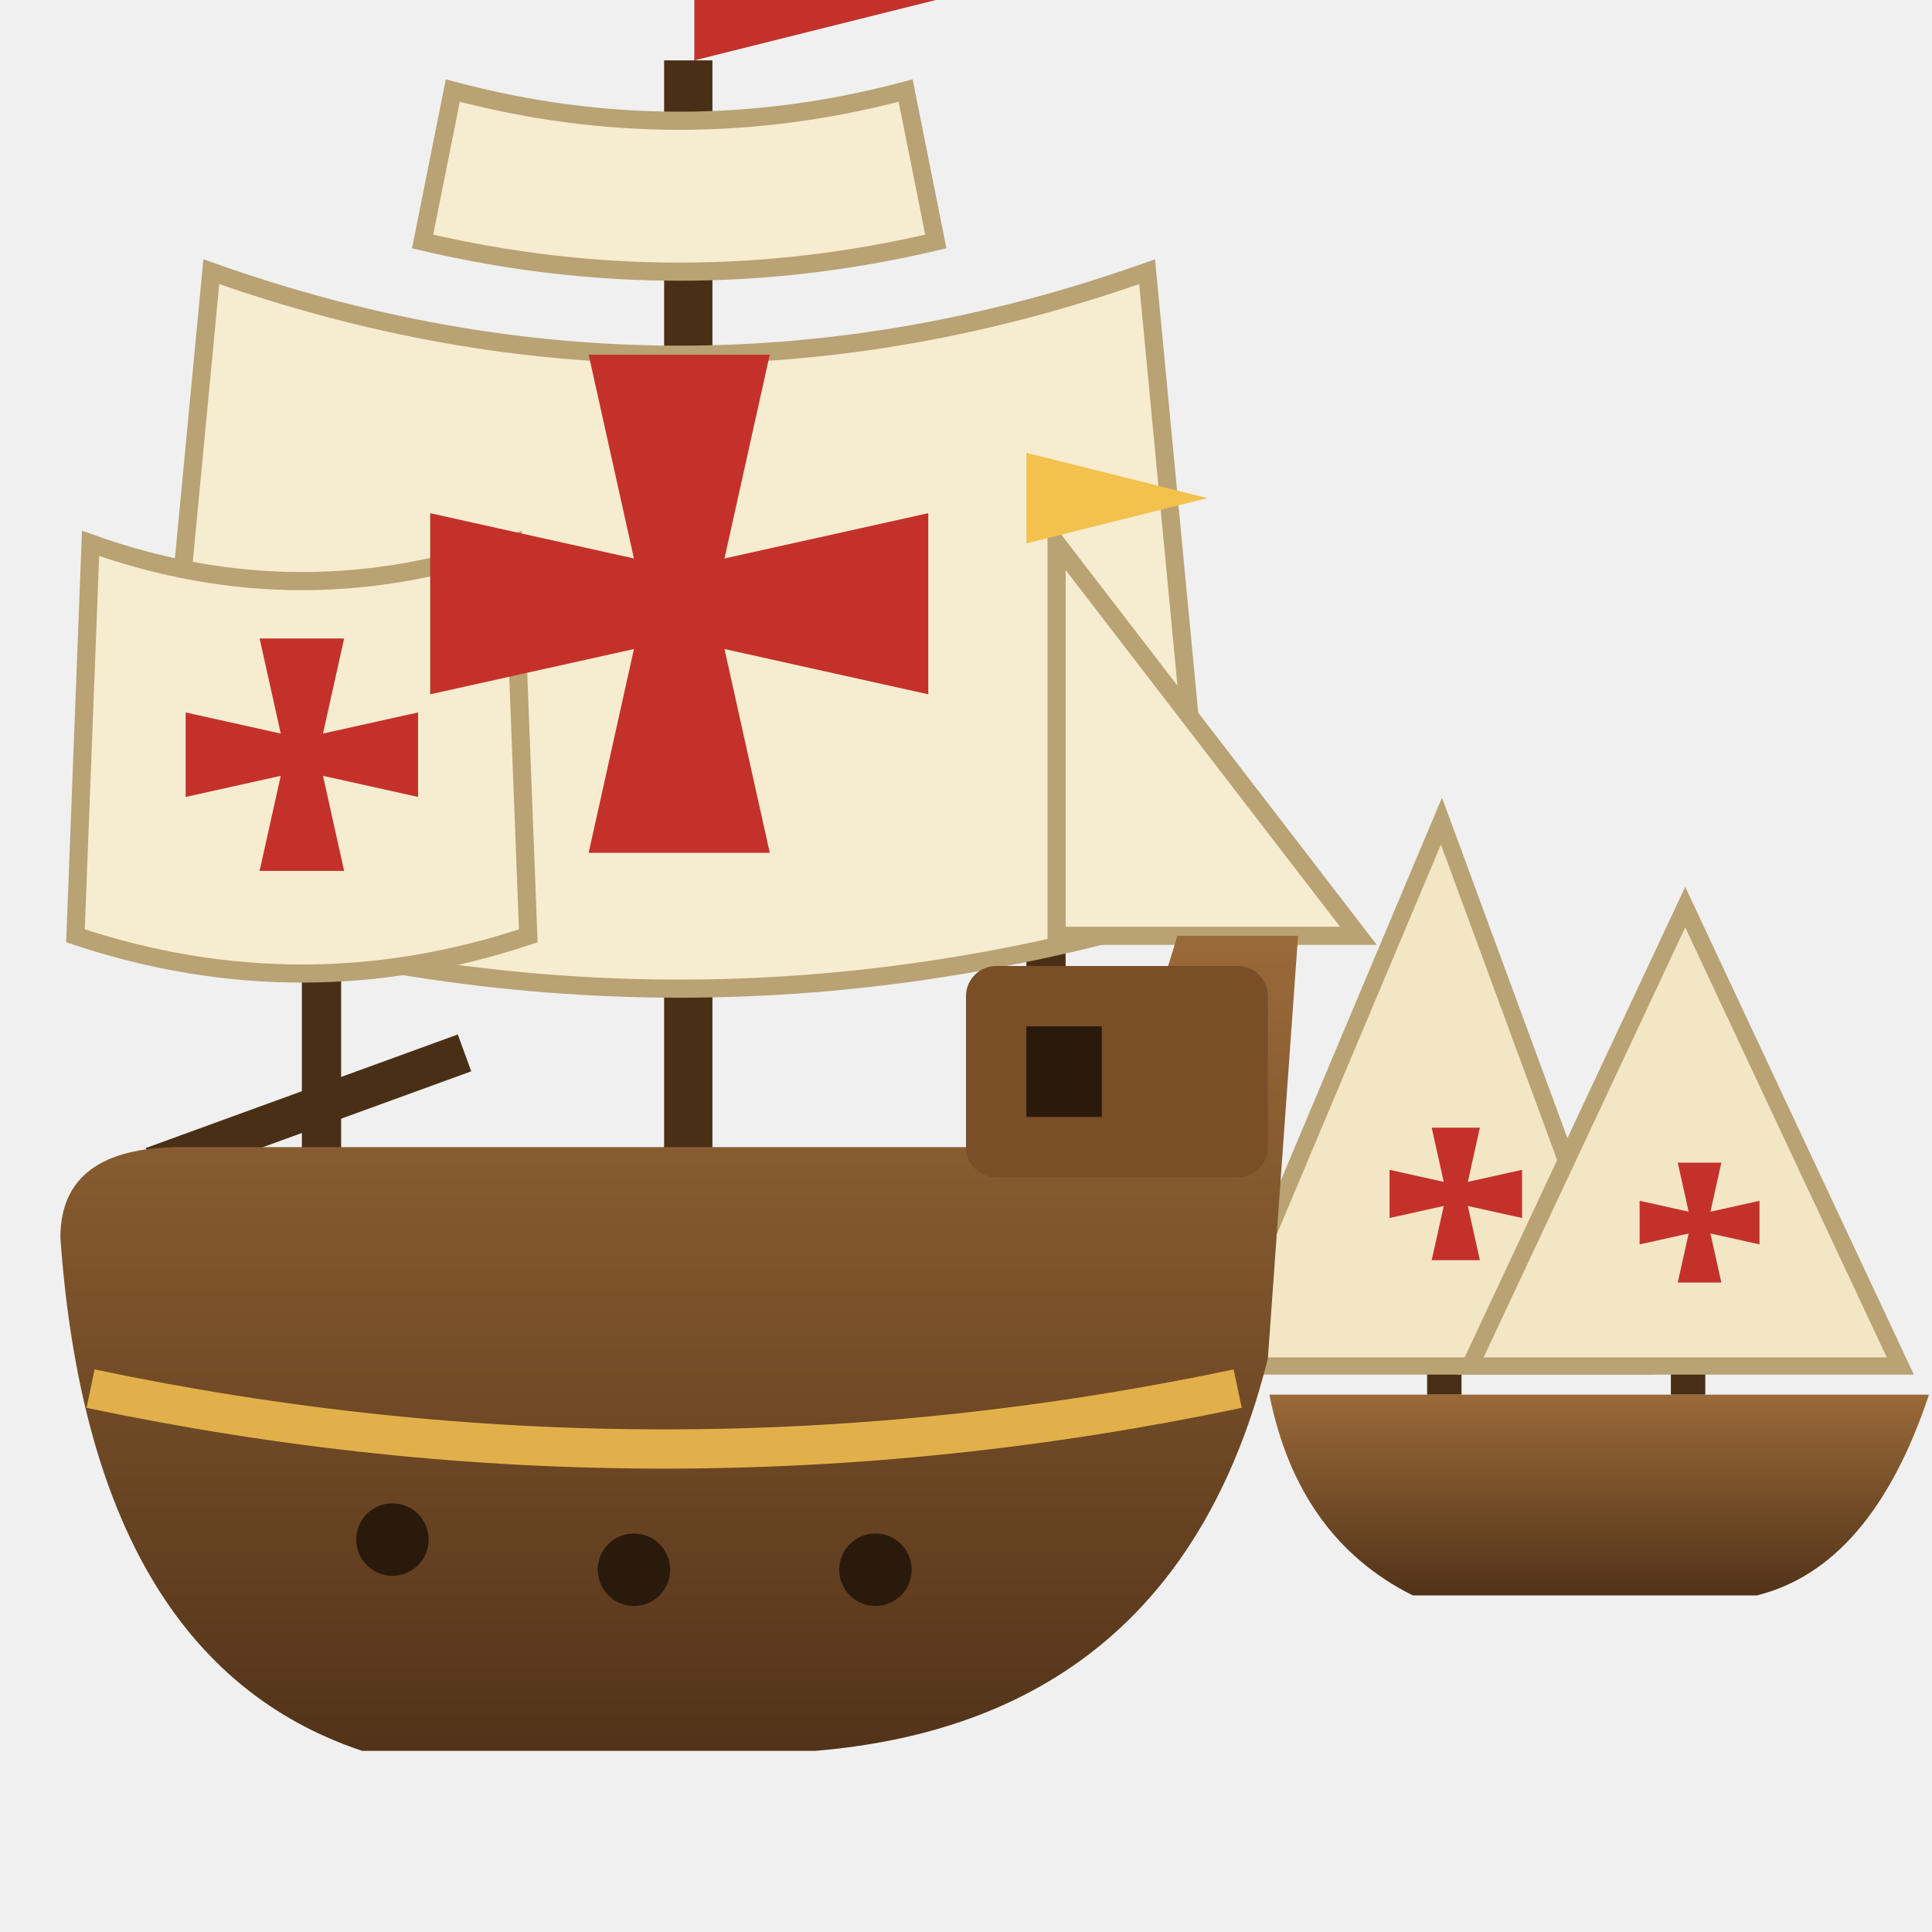
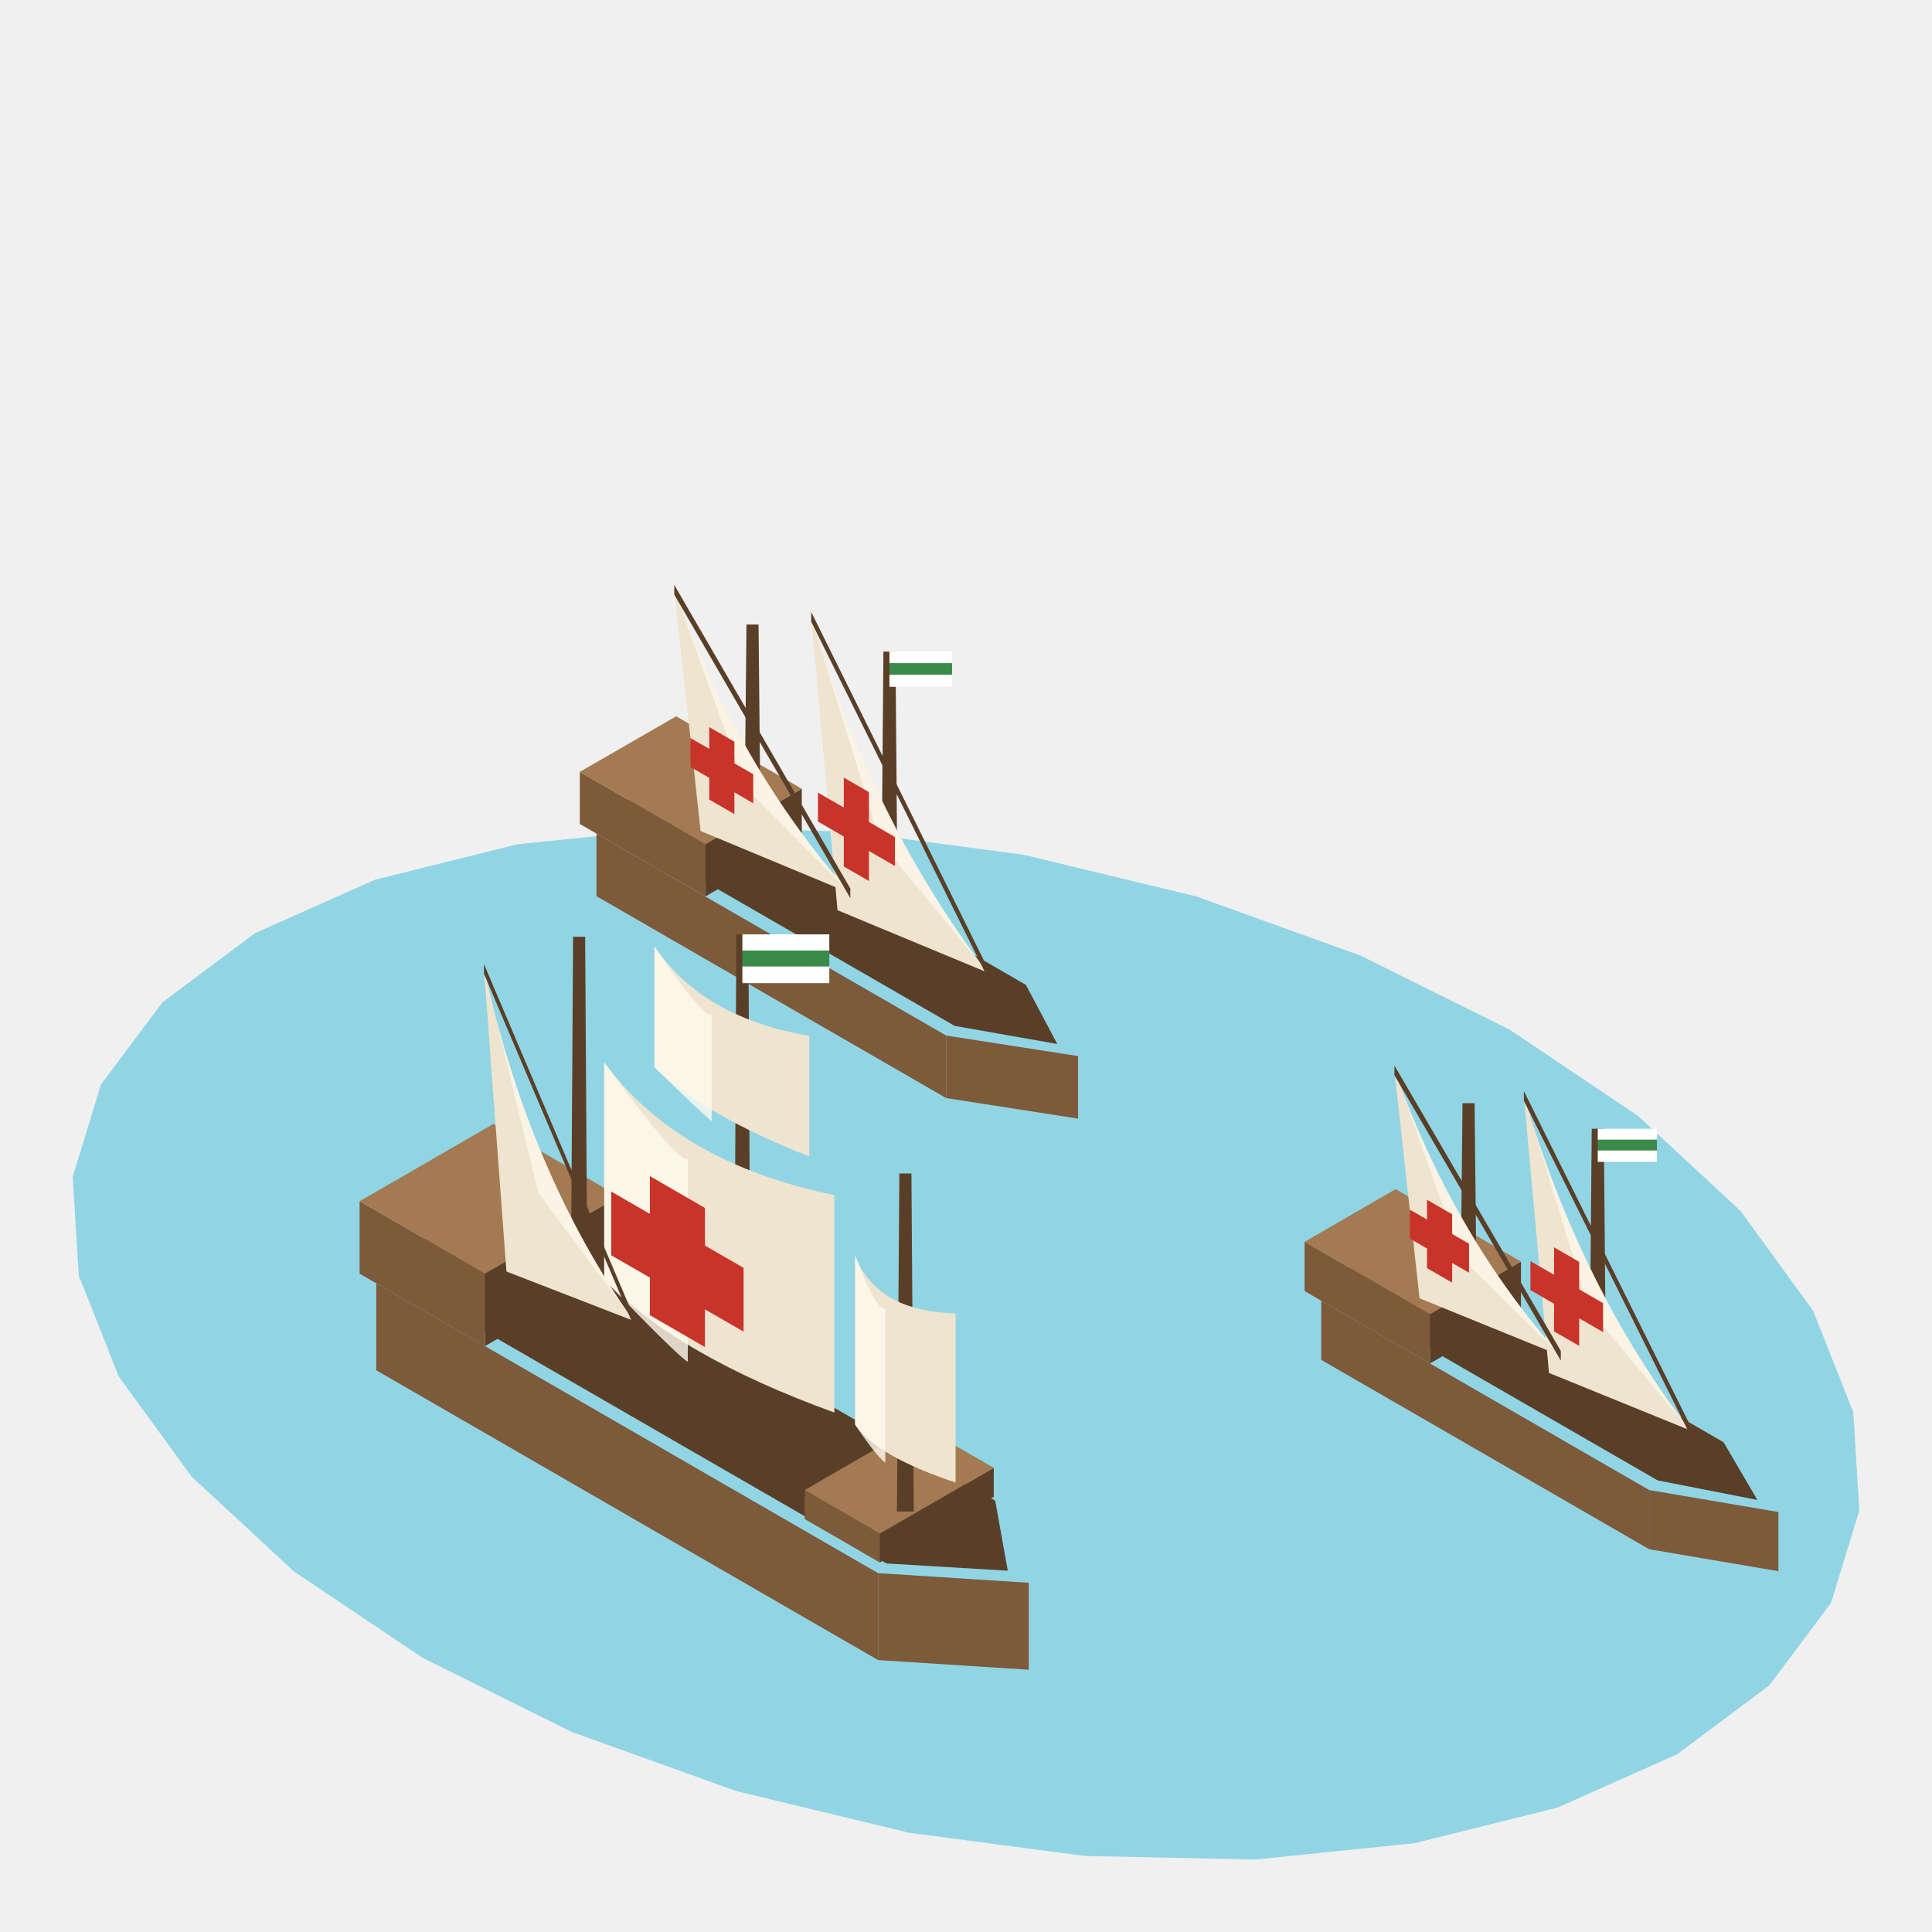
- <svg xmlns="http://www.w3.org/2000/svg" xmlns:xlink="http://www.w3.org/1999/xlink" viewBox="0 0 128 128">
-   <defs>
-     <linearGradient id="h" x1="0" y1="0" x2="0" y2="1">
-       <stop offset="0" stop-color="#9a6a38" />
-       <stop offset="1" stop-color="#523319" />
-     </linearGradient>
-     <path id="cp" d="M-4 -11 L4 -11 L2 -2 L11 -4 L11 4 L2 2 L4 11 L-4 11 L-2 2 L-11 4 L-11 -4 L-2 -2Z" fill="#c4312b" />
-   </defs>
-   <g transform="translate(86 62) scale(.95)">
-     <rect x="9" y="-6" width="2.4" height="38" fill="#4a2f17" />
-     <rect x="26" y="0" width="2.4" height="32" fill="#4a2f17" />
-     <path d="M10 -8 L-6 30 L24 30Z" fill="#f3e6c4" stroke="#b9a273" stroke-width="1.2" />
-     <path d="M27 -2 L12 30 L42 30Z" fill="#f3e6c4" stroke="#b9a273" stroke-width="1.2" />
-     <use xlink:href="#cp" transform="translate(11 18) scale(.42)" />
-     <use xlink:href="#cp" transform="translate(28 20) scale(.38)" />
-     <path d="M-2 32 L44 32 Q40 44 32 46 L8 46 Q0 42 -2 32Z" fill="url(#h)" />
-   </g>
-   <g fill="#4a2f17">
-     <rect x="20" y="30" width="2.6" height="52" />
-     <rect x="44" y="4" width="3.2" height="78" />
-     <rect x="68" y="36" width="2.6" height="30" />
-     <rect x="10" y="76" width="22" height="2.6" transform="rotate(-20 10 77)" />
-   </g>
-   <g fill="#f6ecd0" stroke="#b9a273" stroke-width="1.2">
-     <path d="M30 6 Q45 10 60 6 L62 16 Q45 20 28 16Z" />
-     <path d="M14 18 Q45 29 76 18 L80 60 Q45 71 10 60Z" />
-     <path d="M6 36 Q20 41 34 36 L35 62 Q20 67 5 62Z" />
-     <path d="M70 36 L90 62 L70 62Z" />
-   </g>
-   <use xlink:href="#cp" transform="translate(45 40) scale(1.5)" />
-   <use xlink:href="#cp" transform="translate(20 50) scale(.7)" />
-   <path d="M46 4 L62 0 L46 -4Z" fill="#c4312b" />
-   <path d="M68 36 L80 33 L68 30Z" fill="#f2c14e" />
-   <path d="M4 82 Q4 76 12 76 L66 76 Q74 76 78 62 L86 62 L84 90 Q78 114 54 116 L24 116 Q6 110 4 82Z" fill="url(#h)" />
-   <rect x="64" y="64" width="20" height="14" rx="2" fill="#7a4e26" />
-   <rect x="68" y="68" width="5" height="6" fill="#2a1a0c" />
-   <path d="M6 92 Q44 100 82 92" stroke="#e2b04a" stroke-width="2.6" fill="none" />
-   <g fill="#2a1a0c">
-     <circle cx="26" cy="102" r="2.4" />
-     <circle cx="42" cy="104" r="2.4" />
-     <circle cx="58" cy="104" r="2.4" />
+ <svg xmlns="http://www.w3.org/2000/svg" viewBox="0 0 80 80">
+   <g transform="translate(38.27 56.64) scale(1)">
+     <path d="M31.18 16L26.22 18.21L20.32 19.68L13.7 20.36L6.63 20.21L-0.63 19.25L-7.8 17.52L-14.61 15.07L-20.78 12L-26.1 8.43L-30.34 4.5L-33.35 0.36L-35.01 -3.83L-35.26 -7.91L-34.09 -11.73L-31.54 -15.14L-27.71 -18L-22.75 -20.21L-16.85 -21.68L-10.24 -22.36L-3.17 -22.21L4.1 -21.25L11.27 -19.52L18.07 -17.07L24.25 -14L29.56 -10.43L33.8 -6.5L36.81 -2.36L38.47 1.83L38.72 5.91L37.55 9.73L35 13.14Z" fill="#52c3dc" opacity="0.6" />
+     <path fill="#ffffff" fill-rule="evenodd" opacity="0" d="M-14.39 -18.50a1.40 0.70 0 1 0 2.80 0a1.40 0.70 0 1 0 -2.80 0ZM-14.14 -18.50a1.15 0.57 0 1 0 2.30 0a1.15 0.57 0 1 0 -2.30 0Z">
+       <animate attributeName="d" values="M-14.39 -18.50a1.40 0.70 0 1 0 2.80 0a1.40 0.70 0 1 0 -2.80 0ZM-14.14 -18.50a1.15 0.57 0 1 0 2.30 0a1.15 0.57 0 1 0 -2.30 0Z;M-18.99 -18.50a6.00 3.00 0 1 0 12.00 0a6.00 3.00 0 1 0 -12.00 0ZM-17.91 -18.50a4.92 2.46 0 1 0 9.84 0a4.92 2.46 0 1 0 -9.84 0Z" dur="3s" begin="0s" repeatCount="indefinite" />
+       <animate attributeName="opacity" values="0.45;0" dur="3s" begin="0s" repeatCount="indefinite" />
+     </path>
+     <path fill="#ffffff" fill-rule="evenodd" opacity="0" d="M-23.05 -23.50a1.40 0.70 0 1 0 2.80 0a1.40 0.70 0 1 0 -2.80 0ZM-22.80 -23.50a1.15 0.57 0 1 0 2.30 0a1.15 0.57 0 1 0 -2.30 0Z">
+       <animate attributeName="d" values="M-23.05 -23.50a1.40 0.70 0 1 0 2.80 0a1.40 0.70 0 1 0 -2.80 0ZM-22.80 -23.50a1.15 0.57 0 1 0 2.30 0a1.15 0.57 0 1 0 -2.30 0Z;M-27.65 -23.50a6.00 3.00 0 1 0 12.00 0a6.00 3.00 0 1 0 -12.00 0ZM-26.57 -23.50a4.92 2.46 0 1 0 9.84 0a4.92 2.46 0 1 0 -9.84 0Z" dur="3s" begin="1s" repeatCount="indefinite" />
+       <animate attributeName="opacity" values="0.45;0" dur="3s" begin="1s" repeatCount="indefinite" />
+     </path>
+     <g>
+       <animateTransform attributeName="transform" type="translate" values="0 0;0 -.8;0 0" dur="3.6s" repeatCount="indefinite" />
+       <path d="M0.91 -11.17L-13.57 -19.53L-13.57 -22.12L0.91 -13.76Z" fill="#7d5a3a" />
+       <path d="M6.37 -10.32L0.91 -11.17L0.91 -13.76L6.37 -12.91Z" fill="#7d5a3a" />
+       <path d="M-9.57 -23.82L4.21 -15.86L5.51 -13.41L1.26 -14.16L-12.53 -22.12L-12.26 -23.67Z" fill="#5a3f28" />
+       <path d="M-5.07 -21.82L-9.06 -19.52L-9.06 -21.68L-5.07 -23.98Z" fill="#5a3f28" />
+       <path d="M-14.26 -22.52L-9.06 -19.52L-9.06 -21.68L-14.26 -24.68Z" fill="#7d5a3a" />
+       <path d="M-10.27 -26.98L-5.07 -23.98L-9.06 -21.68L-14.26 -24.68Z" fill="#a37a52" />
+       <path d="M-7.46 -20.7L-6.76 -20.7L-6.86 -30.78L-7.36 -30.78Z" fill="#5a3f28" />
+       <path d="M-1.79 -17.42L-1.09 -17.42L-1.19 -29.66L-1.69 -29.66Z" fill="#5a3f28" />
+       <path d="M2.62 -16.37Q-2.15 -22.59 -4.68 -31.1L-3.59 -18.95Z" fill="#eee4cf" />
+       <path d="M2.62 -16.37Q-2.15 -22.59 -4.68 -31.1L-1.82 -21.78Z" fill="#fffaf0" opacity="0.7" />
+       <path d="M2.62 -16.57L-4.68 -31.3L-4.68 -30.9L2.62 -16.17Z" fill="#5a3f28" />
+       <path d="M-3.33 -20.76L-2.29 -20.16L-2.29 -23.84L-3.33 -24.44Z" fill="#c8342a" />
+       <path d="M-4.4 -22.62L-1.21 -20.78L-1.21 -21.98L-4.4 -23.82Z" fill="#c8342a" />
+       <path d="M-3.06 -19.65Q-7.7 -24.86 -10.35 -32.22L-9.26 -22.23Z" fill="#eee4cf" />
+       <path d="M-3.06 -19.65Q-7.7 -24.86 -10.35 -32.22L-7.4 -24.03Z" fill="#fffaf0" opacity="0.7" />
+       <path d="M-3.06 -19.85L-10.35 -32.42L-10.35 -32.02L-3.06 -19.45Z" fill="#5a3f28" />
+       <path d="M-8.9 -23.53L-7.86 -22.93L-7.86 -25.93L-8.9 -26.53Z" fill="#c8342a" />
+       <path d="M-9.68 -24.88L-7.08 -23.38L-7.08 -24.58L-9.68 -26.08Z" fill="#c8342a" />
+       <g>
+         <animateTransform attributeName="transform" type="skewY" values="0;-6;0;6;0" dur="1.4s" repeatCount="indefinite" />
+         <rect x="-1.44" y="-29.66" width="2.592" height="0.50" fill="#ffffff" />
+         <rect x="-1.44" y="-29.18" width="2.592" height="0.50" fill="#3a8a4a" />
+         <rect x="-1.44" y="-28.70" width="2.592" height="0.50" fill="#ffffff" />
+       </g>
+     </g>
+     <path fill="#ffffff" fill-rule="evenodd" opacity="0" d="M15.05 0.50a1.40 0.70 0 1 0 2.80 0a1.40 0.70 0 1 0 -2.80 0ZM15.31 0.50a1.15 0.57 0 1 0 2.30 0a1.15 0.57 0 1 0 -2.30 0Z">
+       <animate attributeName="d" values="M15.05 0.50a1.40 0.70 0 1 0 2.80 0a1.40 0.70 0 1 0 -2.80 0ZM15.31 0.50a1.15 0.57 0 1 0 2.30 0a1.15 0.57 0 1 0 -2.30 0Z;M10.45 0.50a6.00 3.00 0 1 0 12.00 0a6.00 3.00 0 1 0 -12.00 0ZM11.53 0.50a4.92 2.46 0 1 0 9.84 0a4.92 2.46 0 1 0 -9.84 0Z" dur="3s" begin="0s" repeatCount="indefinite" />
+       <animate attributeName="opacity" values="0.45;0" dur="3s" begin="0s" repeatCount="indefinite" />
+     </path>
+     <path fill="#ffffff" fill-rule="evenodd" opacity="0" d="M6.39 -4.50a1.40 0.70 0 1 0 2.80 0a1.40 0.70 0 1 0 -2.80 0ZM6.65 -4.50a1.15 0.57 0 1 0 2.30 0a1.15 0.57 0 1 0 -2.30 0Z">
+       <animate attributeName="d" values="M6.39 -4.50a1.40 0.70 0 1 0 2.80 0a1.40 0.70 0 1 0 -2.80 0ZM6.65 -4.50a1.15 0.57 0 1 0 2.30 0a1.15 0.57 0 1 0 -2.30 0Z;M1.79 -4.50a6.00 3.00 0 1 0 12.00 0a6.00 3.00 0 1 0 -12.00 0ZM2.87 -4.50a4.92 2.46 0 1 0 9.84 0a4.92 2.46 0 1 0 -9.84 0Z" dur="3s" begin="1s" repeatCount="indefinite" />
+       <animate attributeName="opacity" values="0.45;0" dur="3s" begin="1s" repeatCount="indefinite" />
+     </path>
+     <g>
+       <animateTransform attributeName="transform" type="translate" values="0 0;0 -.8;0 0" dur="3.2s" repeatCount="indefinite" />
+       <path d="M30.02 7.51L16.44 -0.33L16.44 -2.78L30.02 5.06Z" fill="#7d5a3a" />
+       <path d="M35.37 8.42L30.02 7.51L30.02 5.06L35.37 5.97Z" fill="#7d5a3a" />
+       <path d="M20.21 -4.36L33.1 3.08L34.5 5.47L30.37 4.66L17.48 -2.78L17.63 -4.27Z" fill="#5a3f28" />
+       <path d="M24.71 -2.36L20.94 -0.18L20.94 -2.22L24.71 -4.4Z" fill="#5a3f28" />
+       <path d="M15.75 -3.18L20.94 -0.18L20.94 -2.22L15.75 -5.22Z" fill="#7d5a3a" />
+       <path d="M19.52 -7.4L24.71 -4.4L20.94 -2.22L15.75 -5.22Z" fill="#a37a52" />
+       <path d="M22.19 -1.44L22.89 -1.44L22.79 -10.96L22.29 -10.96Z" fill="#5a3f28" />
+       <path d="M27.54 1.66L28.24 1.66L28.14 -9.9L27.64 -9.9Z" fill="#5a3f28" />
+       <path d="M31.72 2.59Q27.22 -3.22 24.83 -11.26L25.87 0.21Z" fill="#eee4cf" />
+       <path d="M31.72 2.59Q27.22 -3.22 24.83 -11.26L27.54 -2.41Z" fill="#fffaf0" opacity="0.7" />
+       <path d="M31.72 2.39L24.83 -11.46L24.83 -11.06L31.72 2.79Z" fill="#5a3f28" />
+       <path d="M26.08 -1.51L27.12 -0.91L27.12 -4.39L26.08 -4.99Z" fill="#c8342a" />
+       <path d="M25.1 -3.22L28.11 -1.48L28.11 -2.68L25.1 -4.42Z" fill="#c8342a" />
+       <path d="M26.36 -0.5Q21.98 -5.36 19.47 -12.32L20.51 -2.88Z" fill="#eee4cf" />
+       <path d="M26.36 -0.5Q21.98 -5.36 19.47 -12.32L22.26 -4.53Z" fill="#fffaf0" opacity="0.7" />
+       <path d="M26.36 -0.7L19.47 -12.52L19.47 -12.12L26.36 -0.3Z" fill="#5a3f28" />
+       <path d="M20.82 -4.13L21.86 -3.53L21.86 -6.36L20.82 -6.96Z" fill="#c8342a" />
+       <path d="M20.11 -5.35L22.56 -3.94L22.56 -5.14L20.11 -6.55Z" fill="#c8342a" />
+       <g>
+         <animateTransform attributeName="transform" type="skewY" values="0;-6;0;6;0" dur="1.4s" repeatCount="indefinite" />
+         <rect x="27.89" y="-9.90" width="2.448" height="0.47" fill="#ffffff" />
+         <rect x="27.89" y="-9.45" width="2.448" height="0.47" fill="#3a8a4a" />
+         <rect x="27.89" y="-9.00" width="2.448" height="0.47" fill="#ffffff" />
+       </g>
+     </g>
+     <path fill="#ffffff" fill-rule="evenodd" opacity="0" d="M-19.59 2.50a1.40 0.70 0 1 0 2.80 0a1.40 0.70 0 1 0 -2.80 0ZM-19.33 2.50a1.15 0.57 0 1 0 2.30 0a1.15 0.57 0 1 0 -2.30 0Z">
+       <animate attributeName="d" values="M-19.59 2.50a1.40 0.70 0 1 0 2.80 0a1.40 0.70 0 1 0 -2.80 0ZM-19.33 2.50a1.15 0.57 0 1 0 2.30 0a1.15 0.57 0 1 0 -2.30 0Z;M-24.19 2.50a6.00 3.00 0 1 0 12.00 0a6.00 3.00 0 1 0 -12.00 0ZM-23.11 2.50a4.92 2.46 0 1 0 9.84 0a4.92 2.46 0 1 0 -9.84 0Z" dur="3s" begin="0s" repeatCount="indefinite" />
+       <animate attributeName="opacity" values="0.45;0" dur="3s" begin="0s" repeatCount="indefinite" />
+     </path>
+     <path fill="#ffffff" fill-rule="evenodd" opacity="0" d="M-28.25 -2.50a1.40 0.70 0 1 0 2.80 0a1.40 0.70 0 1 0 -2.80 0ZM-27.99 -2.50a1.15 0.57 0 1 0 2.30 0a1.15 0.57 0 1 0 -2.30 0Z">
+       <animate attributeName="d" values="M-28.25 -2.50a1.40 0.70 0 1 0 2.80 0a1.40 0.70 0 1 0 -2.80 0ZM-27.99 -2.50a1.15 0.57 0 1 0 2.30 0a1.15 0.57 0 1 0 -2.30 0Z;M-32.85 -2.50a6.00 3.00 0 1 0 12.00 0a6.00 3.00 0 1 0 -12.00 0ZM-31.77 -2.50a4.92 2.46 0 1 0 9.84 0a4.92 2.46 0 1 0 -9.84 0Z" dur="3s" begin="1s" repeatCount="indefinite" />
+       <animate attributeName="opacity" values="0.45;0" dur="3s" begin="1s" repeatCount="indefinite" />
+     </path>
+     <g>
+       <animateTransform attributeName="transform" type="translate" values="0 0;0 -.8;0 0" dur="3.0s" repeatCount="indefinite" />
+       <path d="M-1.91 12.1L-22.69 0.1L-22.69 -3.5L-1.91 8.5Z" fill="#7d5a3a" />
+       <path d="M4.33 12.5L-1.91 12.1L-1.91 8.5L4.33 8.9Z" fill="#7d5a3a" />
+       <path d="M-17.15 -6.1L2.94 5.5L3.46 8.4L-1.56 8.1L-21.65 -3.5L-20.61 -5.5Z" fill="#5a3f28" />
+       <path d="M-12.64 -4.1L-18.19 -0.9L-18.19 -3.9L-12.64 -7.1Z" fill="#5a3f28" />
+       <path d="M-23.38 -3.9L-18.19 -0.9L-18.19 -3.9L-23.38 -6.9Z" fill="#7d5a3a" />
+       <path d="M-17.84 -10.1L-12.64 -7.1L-18.19 -3.9L-23.38 -6.9Z" fill="#a37a52" />
+       <path d="M2.88 5.34L-1.84 8.06L-1.84 6.86L2.88 4.14Z" fill="#5a3f28" />
+       <path d="M-4.95 6.26L-1.84 8.06L-1.84 6.86L-4.95 5.06Z" fill="#7d5a3a" />
+       <path d="M-0.24 2.34L2.88 4.14L-1.84 6.86L-4.95 5.06Z" fill="#a37a52" />
+       <path d="M-14.64 -1.85L-13.94 -1.85L-14.04 -17.85L-14.54 -17.85Z" fill="#5a3f28" />
+       <path d="M-7.88 2.05L-7.18 2.05L-7.28 -17.95L-7.78 -17.95Z" fill="#5a3f28" />
+       <path d="M-1.13 5.95L-0.43 5.95L-0.53 -8.05L-1.03 -8.05Z" fill="#5a3f28" />
+       <path d="M-13.25 -12.65Q-10.22 -8.5 -3.72 -7.15L-3.72 1.85Q-10.22 -0.5 -13.25 -3.65Z" fill="#eee4cf" />
+       <path d="M-13.25 -12.65Q-10.22 -8.5 -9.79 -8.65L-9.79 -0.25Q-10.22 -0.5 -13.25 -3.65Z" fill="#fffaf0" opacity="0.8" />
+       <path d="M-11.36 -2.18L-9.08 -0.86L-9.08 -6.62L-11.36 -7.94Z" fill="#c8342a" />
+       <path d="M-12.96 -4.66L-7.48 -1.5L-7.48 -4.14L-12.96 -7.3Z" fill="#c8342a" />
+       <path d="M-11.17 -17.45Q-9.18 -14.5 -4.76 -13.75L-4.76 -8.75Q-9.18 -10.5 -11.17 -12.45Z" fill="#eee4cf" />
+       <path d="M-11.17 -17.45Q-9.18 -14.5 -8.8 -14.62L-8.8 -10.22Q-9.18 -10.5 -11.17 -12.45Z" fill="#fffaf0" opacity="0.8" />
+       <path d="M-2.86 -4.65Q-1.99 -2.35 1.3 -2.25L1.3 4.75Q-1.99 3.65 -2.86 2.35Z" fill="#eee4cf" />
+       <path d="M-2.86 -4.65Q-1.99 -2.35 -1.61 -2.47L-1.61 3.93Q-1.99 3.65 -2.86 2.35Z" fill="#fffaf0" opacity="0.8" />
+       <path d="M-12.04 -1.95Q-16.35 -8.04 -18.23 -16.52L-17.3 -3.99Z" fill="#eee4cf" />
+       <path d="M-12.04 -1.95Q-16.35 -8.04 -18.23 -16.52L-15.98 -7.25Z" fill="#fffaf0" opacity="0.7" />
+       <path d="M-12.04 -2.15L-18.23 -16.72L-18.23 -16.32L-12.04 -1.75Z" fill="#5a3f28" />
+       <g>
+         <animateTransform attributeName="transform" type="skewY" values="0;-6;0;6;0" dur="1.4s" repeatCount="indefinite" />
+         <rect x="-7.53" y="-17.95" width="3.6" height="0.69" fill="#ffffff" />
+         <rect x="-7.53" y="-17.28" width="3.6" height="0.69" fill="#3a8a4a" />
+         <rect x="-7.53" y="-16.62" width="3.6" height="0.69" fill="#ffffff" />
+       </g>
+     </g>
  </g>
</svg>
